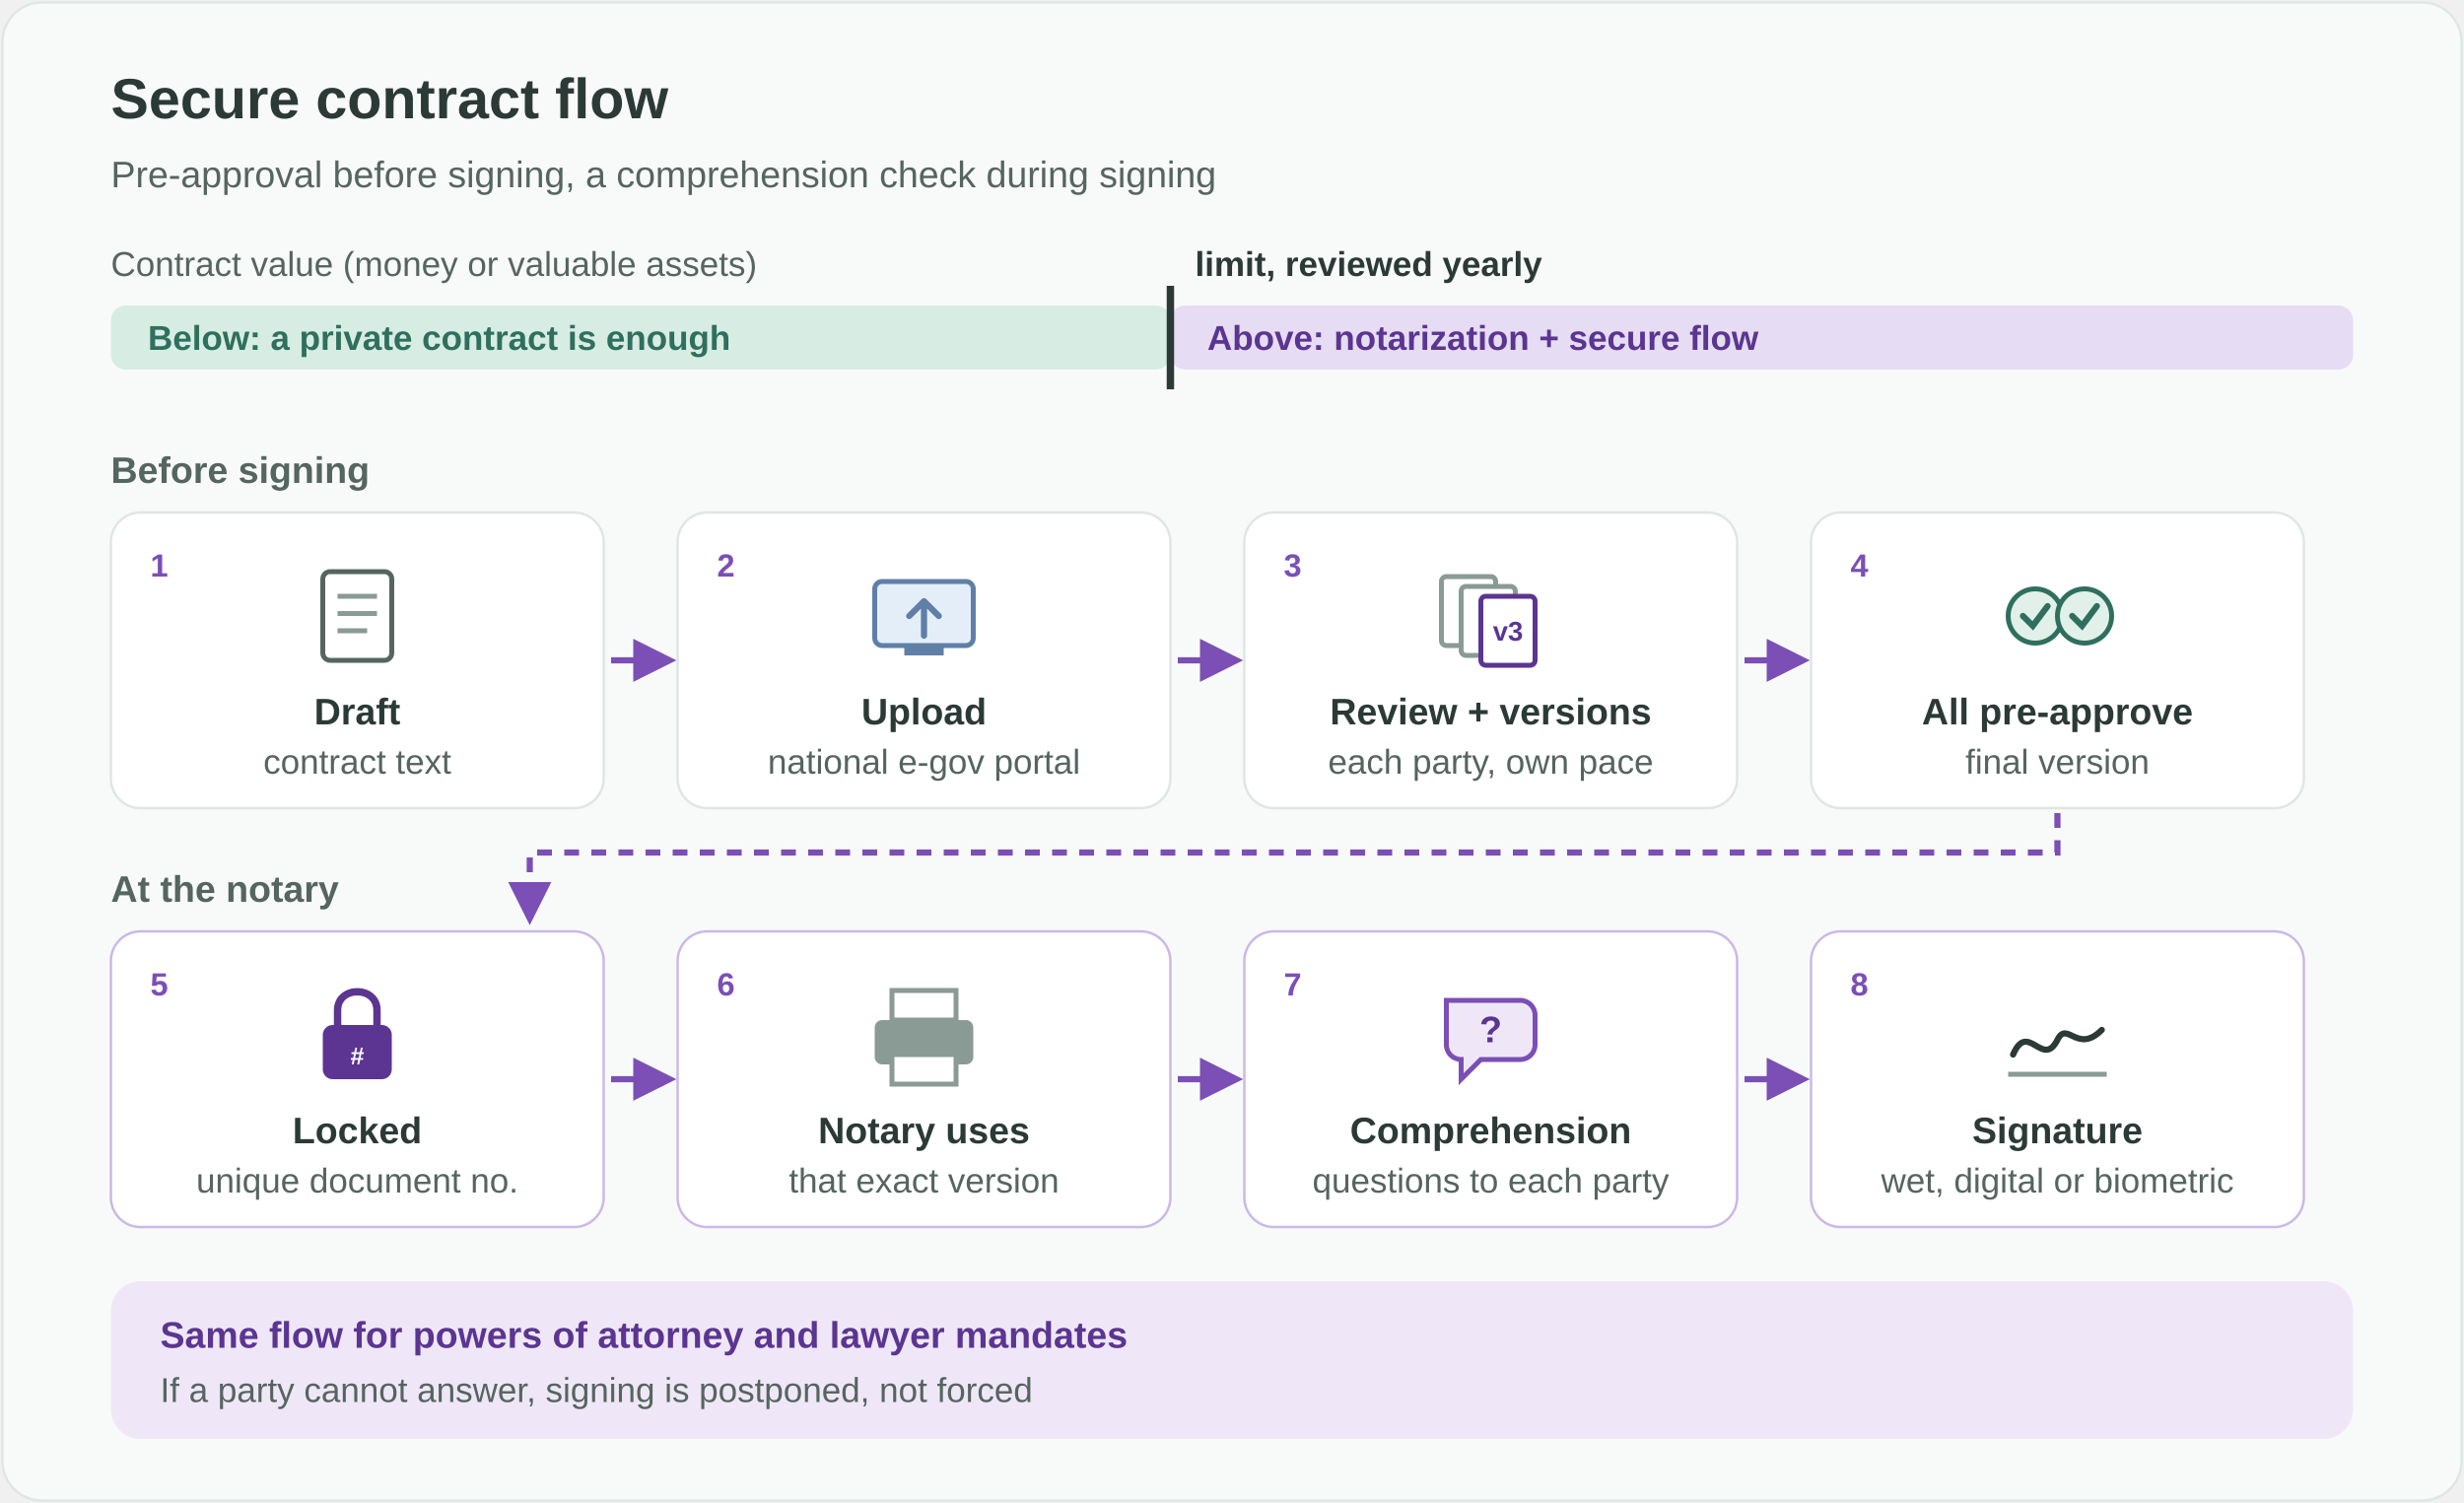
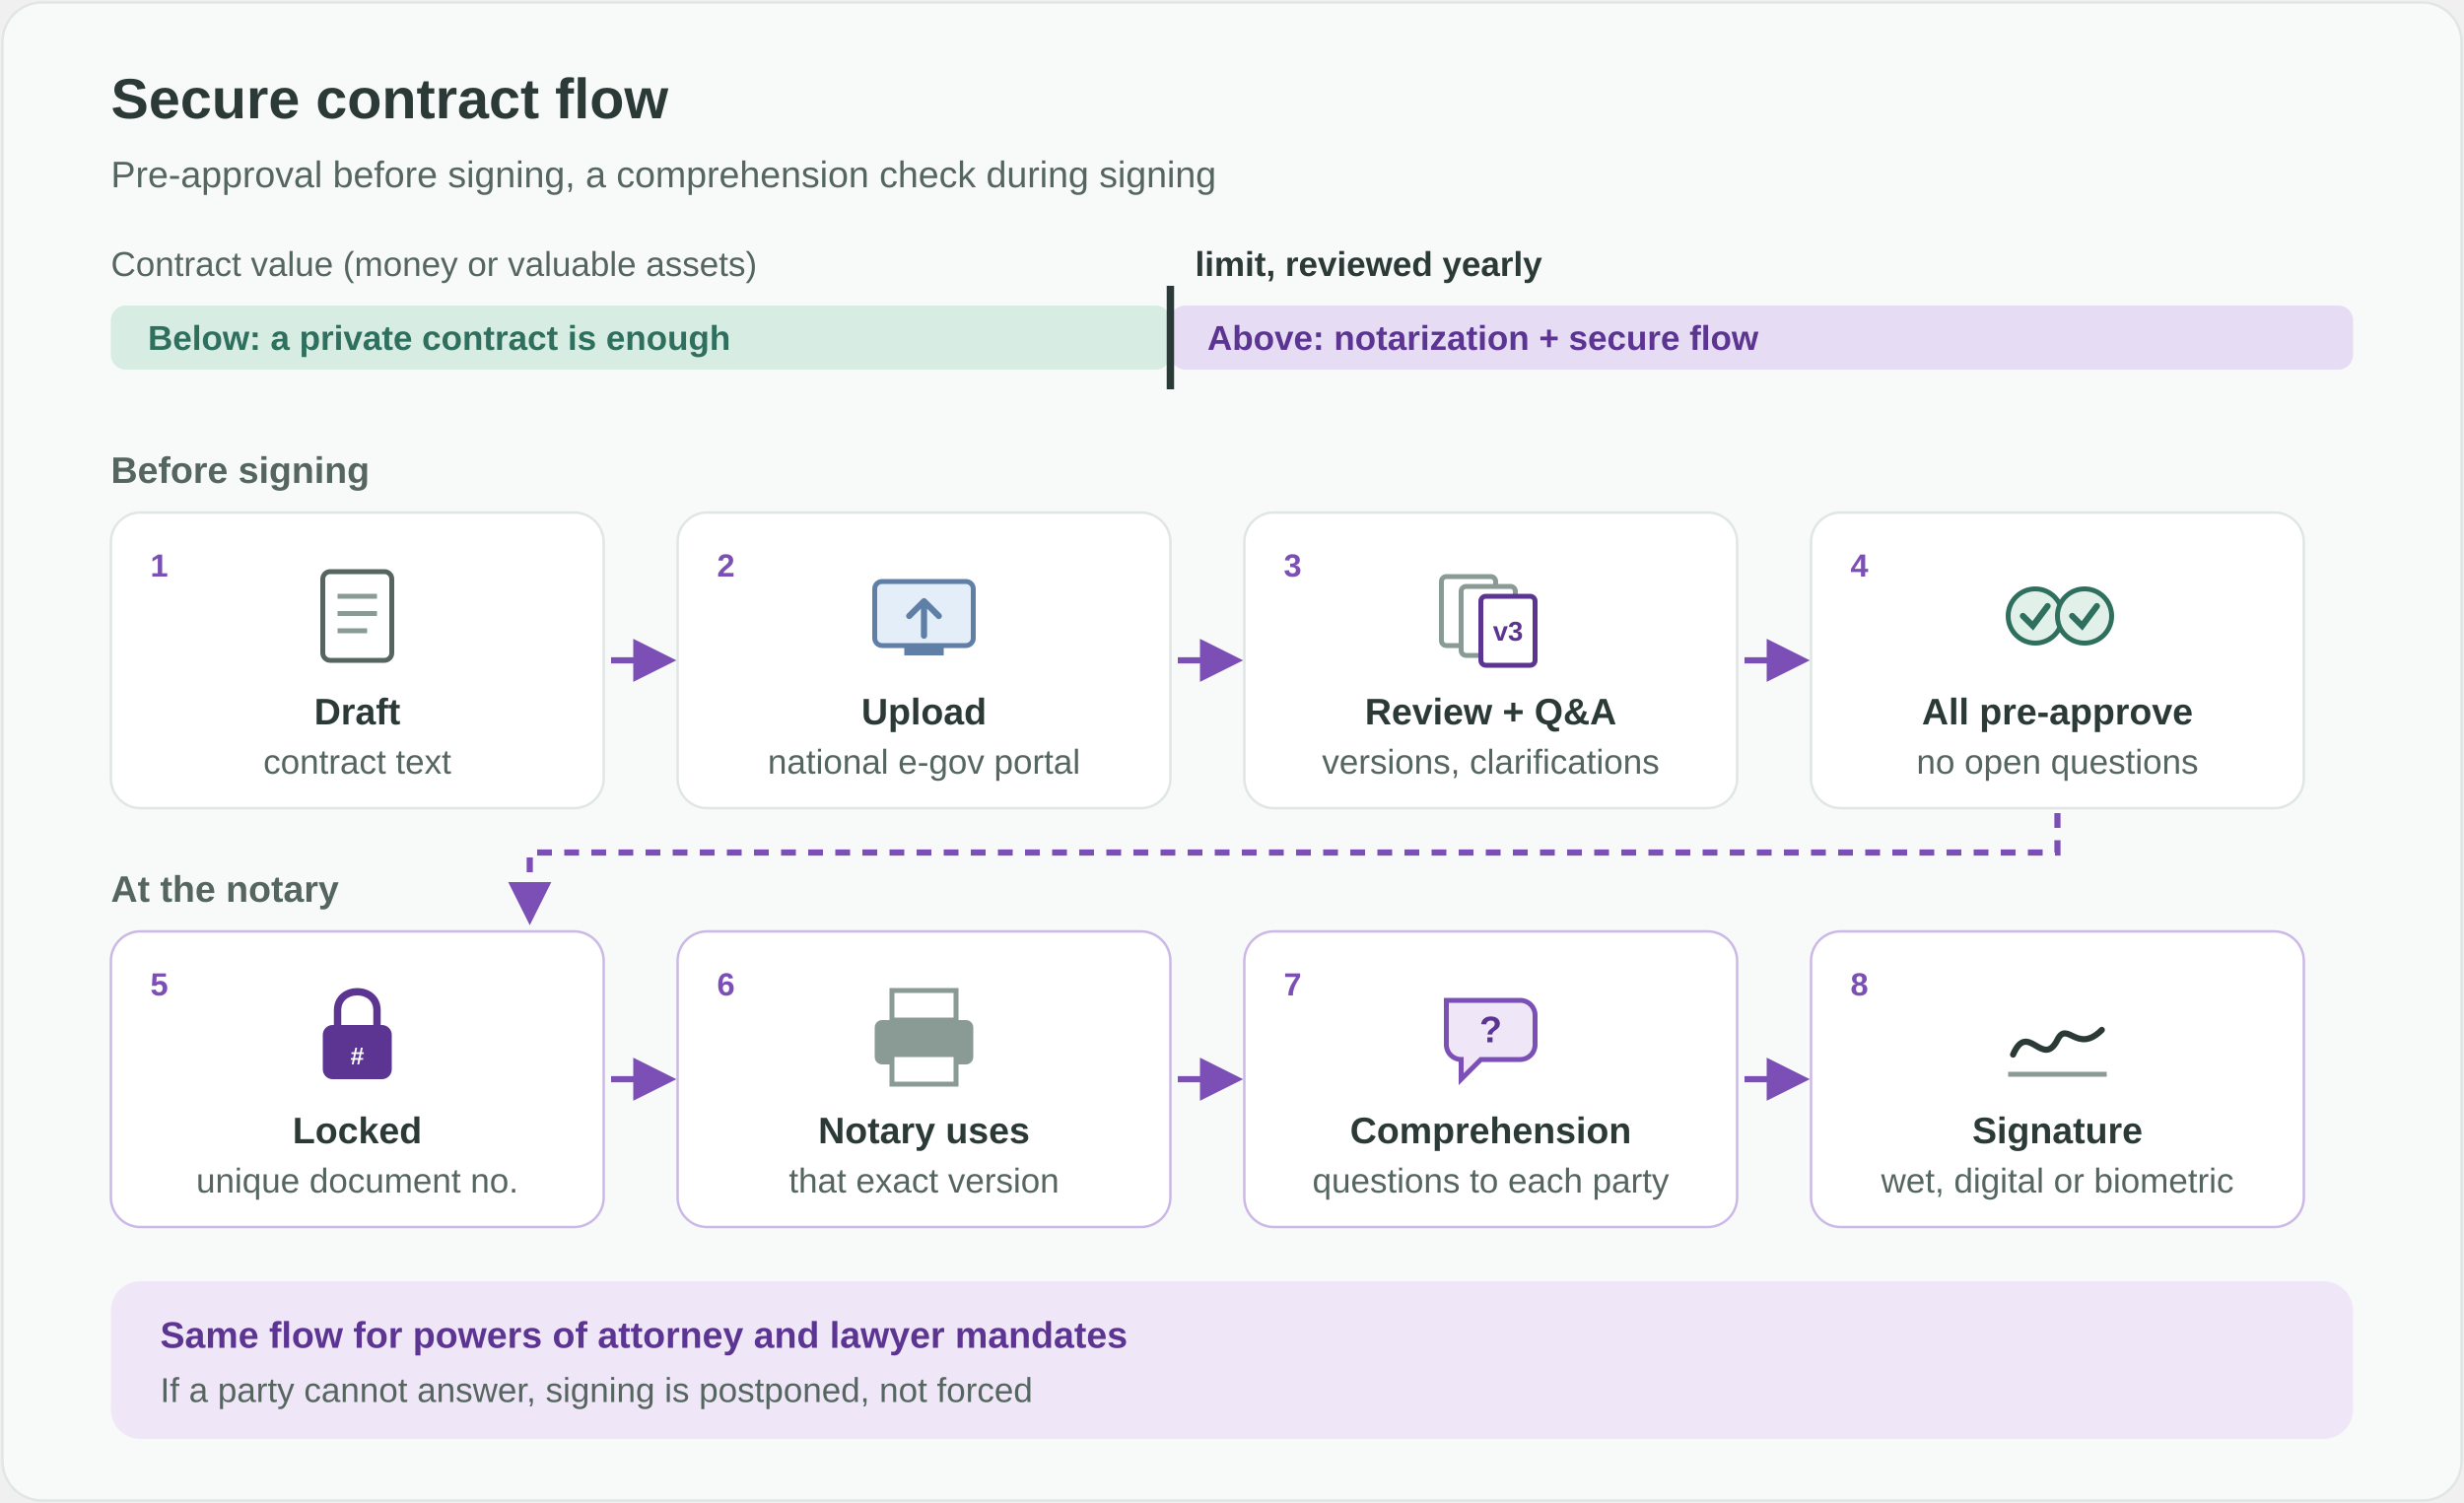
<svg xmlns="http://www.w3.org/2000/svg" viewBox="0 0 1000 610" role="img" aria-labelledby="t d">
  <style>text{font-family:system-ui,-apple-system,"Segoe UI",Arial,sans-serif;fill:#2b3a36}.h{font-size:23px;font-weight:700}.s{font-size:15px;fill:#55655f}.b{font-size:15px;font-weight:700}.m{font-size:14px;fill:#55655f}</style>
  <defs>
    <marker id="ar" viewBox="0 0 10 10" refX="8" refY="5" markerWidth="7" markerHeight="7" orient="auto">
      <path d="M0 0 L10 5 L0 10 z" fill="#7b4fb5" />
    </marker>
  </defs>
  <rect x="1" y="1" width="998" height="608" rx="16" fill="#f8faf9" stroke="#dfe6e3" />
  <text x="45" y="48" class="h">Secure contract flow</text>
  <text x="45" y="76" class="s">Pre-approval before signing, a comprehension check during signing</text>
  <text x="45" y="112" class="m">Contract value (money or valuable assets)</text>
  <rect x="45" y="124" width="430" height="26" rx="6" fill="#d7ece3" />
  <rect x="475" y="124" width="480" height="26" rx="6" fill="#e6dcf3" />
  <line x1="475" y1="116" x2="475" y2="158" stroke="#2b3a36" stroke-width="3" />
  <text x="485" y="112" class="m" style="font-weight:700;fill:#2b3a36">limit, reviewed yearly</text>
  <text x="60" y="142" class="m" style="fill:#2f6f5e;font-weight:700">Below: a private contract is enough</text>
  <text x="490" y="142" class="m" style="fill:#5b3591;font-weight:700">Above: notarization + secure flow</text>
  <text x="45" y="196" class="b" style="fill:#55655f">Before signing</text>
  <rect x="45" y="208" width="200" height="120" rx="12" fill="#fff" stroke="#dfe6e3" />
  <text x="61" y="234" style="font-size:13px;font-weight:700;fill:#7b4fb5">1</text>
  <g transform="translate(145.0 250)">
    <rect x="-14" y="-18" width="28" height="36" rx="3" fill="#fff" stroke="#55655f" stroke-width="2" />
    <line x1="-8" y1="-8" x2="8" y2="-8" stroke="#8a9a95" stroke-width="2" />
    <line x1="-8" y1="-1" x2="8" y2="-1" stroke="#8a9a95" stroke-width="2" />
    <line x1="-8" y1="6" x2="4" y2="6" stroke="#8a9a95" stroke-width="2" />
  </g>
  <text x="145.0" y="294" class="b" text-anchor="middle">Draft</text>
  <text x="145.0" y="314" class="m" text-anchor="middle">contract text</text>
  <line x1="248" y1="268" x2="271" y2="268" stroke="#7b4fb5" stroke-width="2.5" marker-end="url(#ar)" />
  <rect x="275" y="208" width="200" height="120" rx="12" fill="#fff" stroke="#dfe6e3" />
  <text x="291" y="234" style="font-size:13px;font-weight:700;fill:#7b4fb5">2</text>
  <g transform="translate(375.0 250)">
    <rect x="-20" y="-14" width="40" height="26" rx="3" fill="#e3eef8" stroke="#5f7fa6" stroke-width="2" />
    <path d="M0 8 L0 -6 M-6 0 L0 -6 L6 0" fill="none" stroke="#5f7fa6" stroke-width="2.5" stroke-linecap="round" stroke-linejoin="round" />
    <rect x="-8" y="12" width="16" height="4" fill="#5f7fa6" />
  </g>
  <text x="375.0" y="294" class="b" text-anchor="middle">Upload</text>
  <text x="375.0" y="314" class="m" text-anchor="middle">national e-gov portal</text>
  <line x1="478" y1="268" x2="501" y2="268" stroke="#7b4fb5" stroke-width="2.5" marker-end="url(#ar)" />
  <rect x="505" y="208" width="200" height="120" rx="12" fill="#fff" stroke="#dfe6e3" />
  <text x="521" y="234" style="font-size:13px;font-weight:700;fill:#7b4fb5">3</text>
  <g transform="translate(605.0 250)">
    <rect x="-20" y="-16" width="22" height="28" rx="2" fill="#fff" stroke="#8a9a95" stroke-width="2" />
    <rect x="-12" y="-12" width="22" height="28" rx="2" fill="#fff" stroke="#8a9a95" stroke-width="2" />
    <rect x="-4" y="-8" width="22" height="28" rx="2" fill="#fff" stroke="#5b3591" stroke-width="2" />
    <text x="7" y="10" text-anchor="middle" style="font-size:11px;font-weight:700;fill:#5b3591">v3</text>
  </g>
-   <text x="605.0" y="294" class="b" text-anchor="middle">Review + versions</text>
-   <text x="605.0" y="314" class="m" text-anchor="middle">each party, own pace</text>
+   <text x="605.0" y="294" class="b" text-anchor="middle">Review + Q&amp;A</text>
+   <text x="605.0" y="314" class="m" text-anchor="middle">versions, clarifications</text>
  <line x1="708" y1="268" x2="731" y2="268" stroke="#7b4fb5" stroke-width="2.5" marker-end="url(#ar)" />
  <rect x="735" y="208" width="200" height="120" rx="12" fill="#fff" stroke="#dfe6e3" />
  <text x="751" y="234" style="font-size:13px;font-weight:700;fill:#7b4fb5">4</text>
  <g transform="translate(835.0 250)">
    <circle cx="-9" r="11" fill="#e2f0ea" stroke="#2f6f5e" stroke-width="2" />
    <path d="M-14 0 L-10 4 L-4 -4" fill="none" stroke="#2f6f5e" stroke-width="2.5" stroke-linecap="round" />
    <circle cx="11" r="11" fill="#e2f0ea" stroke="#2f6f5e" stroke-width="2" />
    <path d="M6 0 L10 4 L16 -4" fill="none" stroke="#2f6f5e" stroke-width="2.5" stroke-linecap="round" />
  </g>
  <text x="835.0" y="294" class="b" text-anchor="middle">All pre-approve</text>
-   <text x="835.0" y="314" class="m" text-anchor="middle">final version</text>
+   <text x="835.0" y="314" class="m" text-anchor="middle">no open questions</text>
  <text x="45" y="366" class="b" style="fill:#55655f">At the notary</text>
  <rect x="45" y="378" width="200" height="120" rx="12" fill="#fff" stroke="#cbb8e6" />
  <text x="61" y="404" style="font-size:13px;font-weight:700;fill:#7b4fb5">5</text>
  <g transform="translate(145.0 420)">
    <rect x="-14" y="-4" width="28" height="22" rx="4" fill="#5b3591" />
    <path d="M-8 -4 L-8 -10 C-8 -20 8 -20 8 -10 L8 -4" fill="none" stroke="#5b3591" stroke-width="3" />
    <text x="0" y="12" text-anchor="middle" style="font-size:10px;font-weight:700;fill:#fff">#</text>
  </g>
  <text x="145.0" y="464" class="b" text-anchor="middle">Locked</text>
  <text x="145.0" y="484" class="m" text-anchor="middle">unique document no.</text>
  <line x1="248" y1="438" x2="271" y2="438" stroke="#7b4fb5" stroke-width="2.5" marker-end="url(#ar)" />
  <rect x="275" y="378" width="200" height="120" rx="12" fill="#fff" stroke="#cbb8e6" />
  <text x="291" y="404" style="font-size:13px;font-weight:700;fill:#7b4fb5">6</text>
  <g transform="translate(375.0 420)">
    <rect x="-20" y="-6" width="40" height="18" rx="3" fill="#8a9a95" />
    <rect x="-13" y="-18" width="26" height="12" fill="#fff" stroke="#8a9a95" stroke-width="2" />
    <rect x="-13" y="8" width="26" height="12" fill="#fff" stroke="#8a9a95" stroke-width="2" />
  </g>
  <text x="375.0" y="464" class="b" text-anchor="middle">Notary uses</text>
  <text x="375.0" y="484" class="m" text-anchor="middle">that exact version</text>
  <line x1="478" y1="438" x2="501" y2="438" stroke="#7b4fb5" stroke-width="2.5" marker-end="url(#ar)" />
  <rect x="505" y="378" width="200" height="120" rx="12" fill="#fff" stroke="#cbb8e6" />
  <text x="521" y="404" style="font-size:13px;font-weight:700;fill:#7b4fb5">7</text>
  <g transform="translate(605.0 420)">
    <path d="M-18 -14 H12 A6 6 0 0 1 18 -8 V4 A6 6 0 0 1 12 10 H-4 L-12 18 V10 H-12 A6 6 0 0 1 -18 4 Z" fill="#efe7f7" stroke="#7b4fb5" stroke-width="2" />
    <text x="0" y="3" text-anchor="middle" style="font-size:15px;font-weight:700;fill:#5b3591">?</text>
  </g>
  <text x="605.0" y="464" class="b" text-anchor="middle">Comprehension</text>
  <text x="605.0" y="484" class="m" text-anchor="middle">questions to each party</text>
  <line x1="708" y1="438" x2="731" y2="438" stroke="#7b4fb5" stroke-width="2.5" marker-end="url(#ar)" />
  <rect x="735" y="378" width="200" height="120" rx="12" fill="#fff" stroke="#cbb8e6" />
  <text x="751" y="404" style="font-size:13px;font-weight:700;fill:#7b4fb5">8</text>
  <g transform="translate(835.0 420)">
    <path d="M-18 8 C-12 -6 -6 14 0 2 C4 -6 8 8 18 -2" fill="none" stroke="#2b3a36" stroke-width="2.5" stroke-linecap="round" />
    <line x1="-20" y1="16" x2="20" y2="16" stroke="#8a9a95" stroke-width="2" />
  </g>
  <text x="835.0" y="464" class="b" text-anchor="middle">Signature</text>
  <text x="835.0" y="484" class="m" text-anchor="middle">wet, digital or biometric</text>
  <path d="M835.0 330 L835.0 346 L215 346 L215 372" fill="none" stroke="#7b4fb5" stroke-width="2.5" stroke-dasharray="6 5" marker-end="url(#ar)" />
  <rect x="45" y="520" width="910" height="64" rx="12" fill="#efe7f7" />
  <text x="65" y="547" class="b" style="fill:#5b3591">Same flow for powers of attorney and lawyer mandates</text>
  <text x="65" y="569" class="m">If a party cannot answer, signing is postponed, not forced</text>
</svg>
